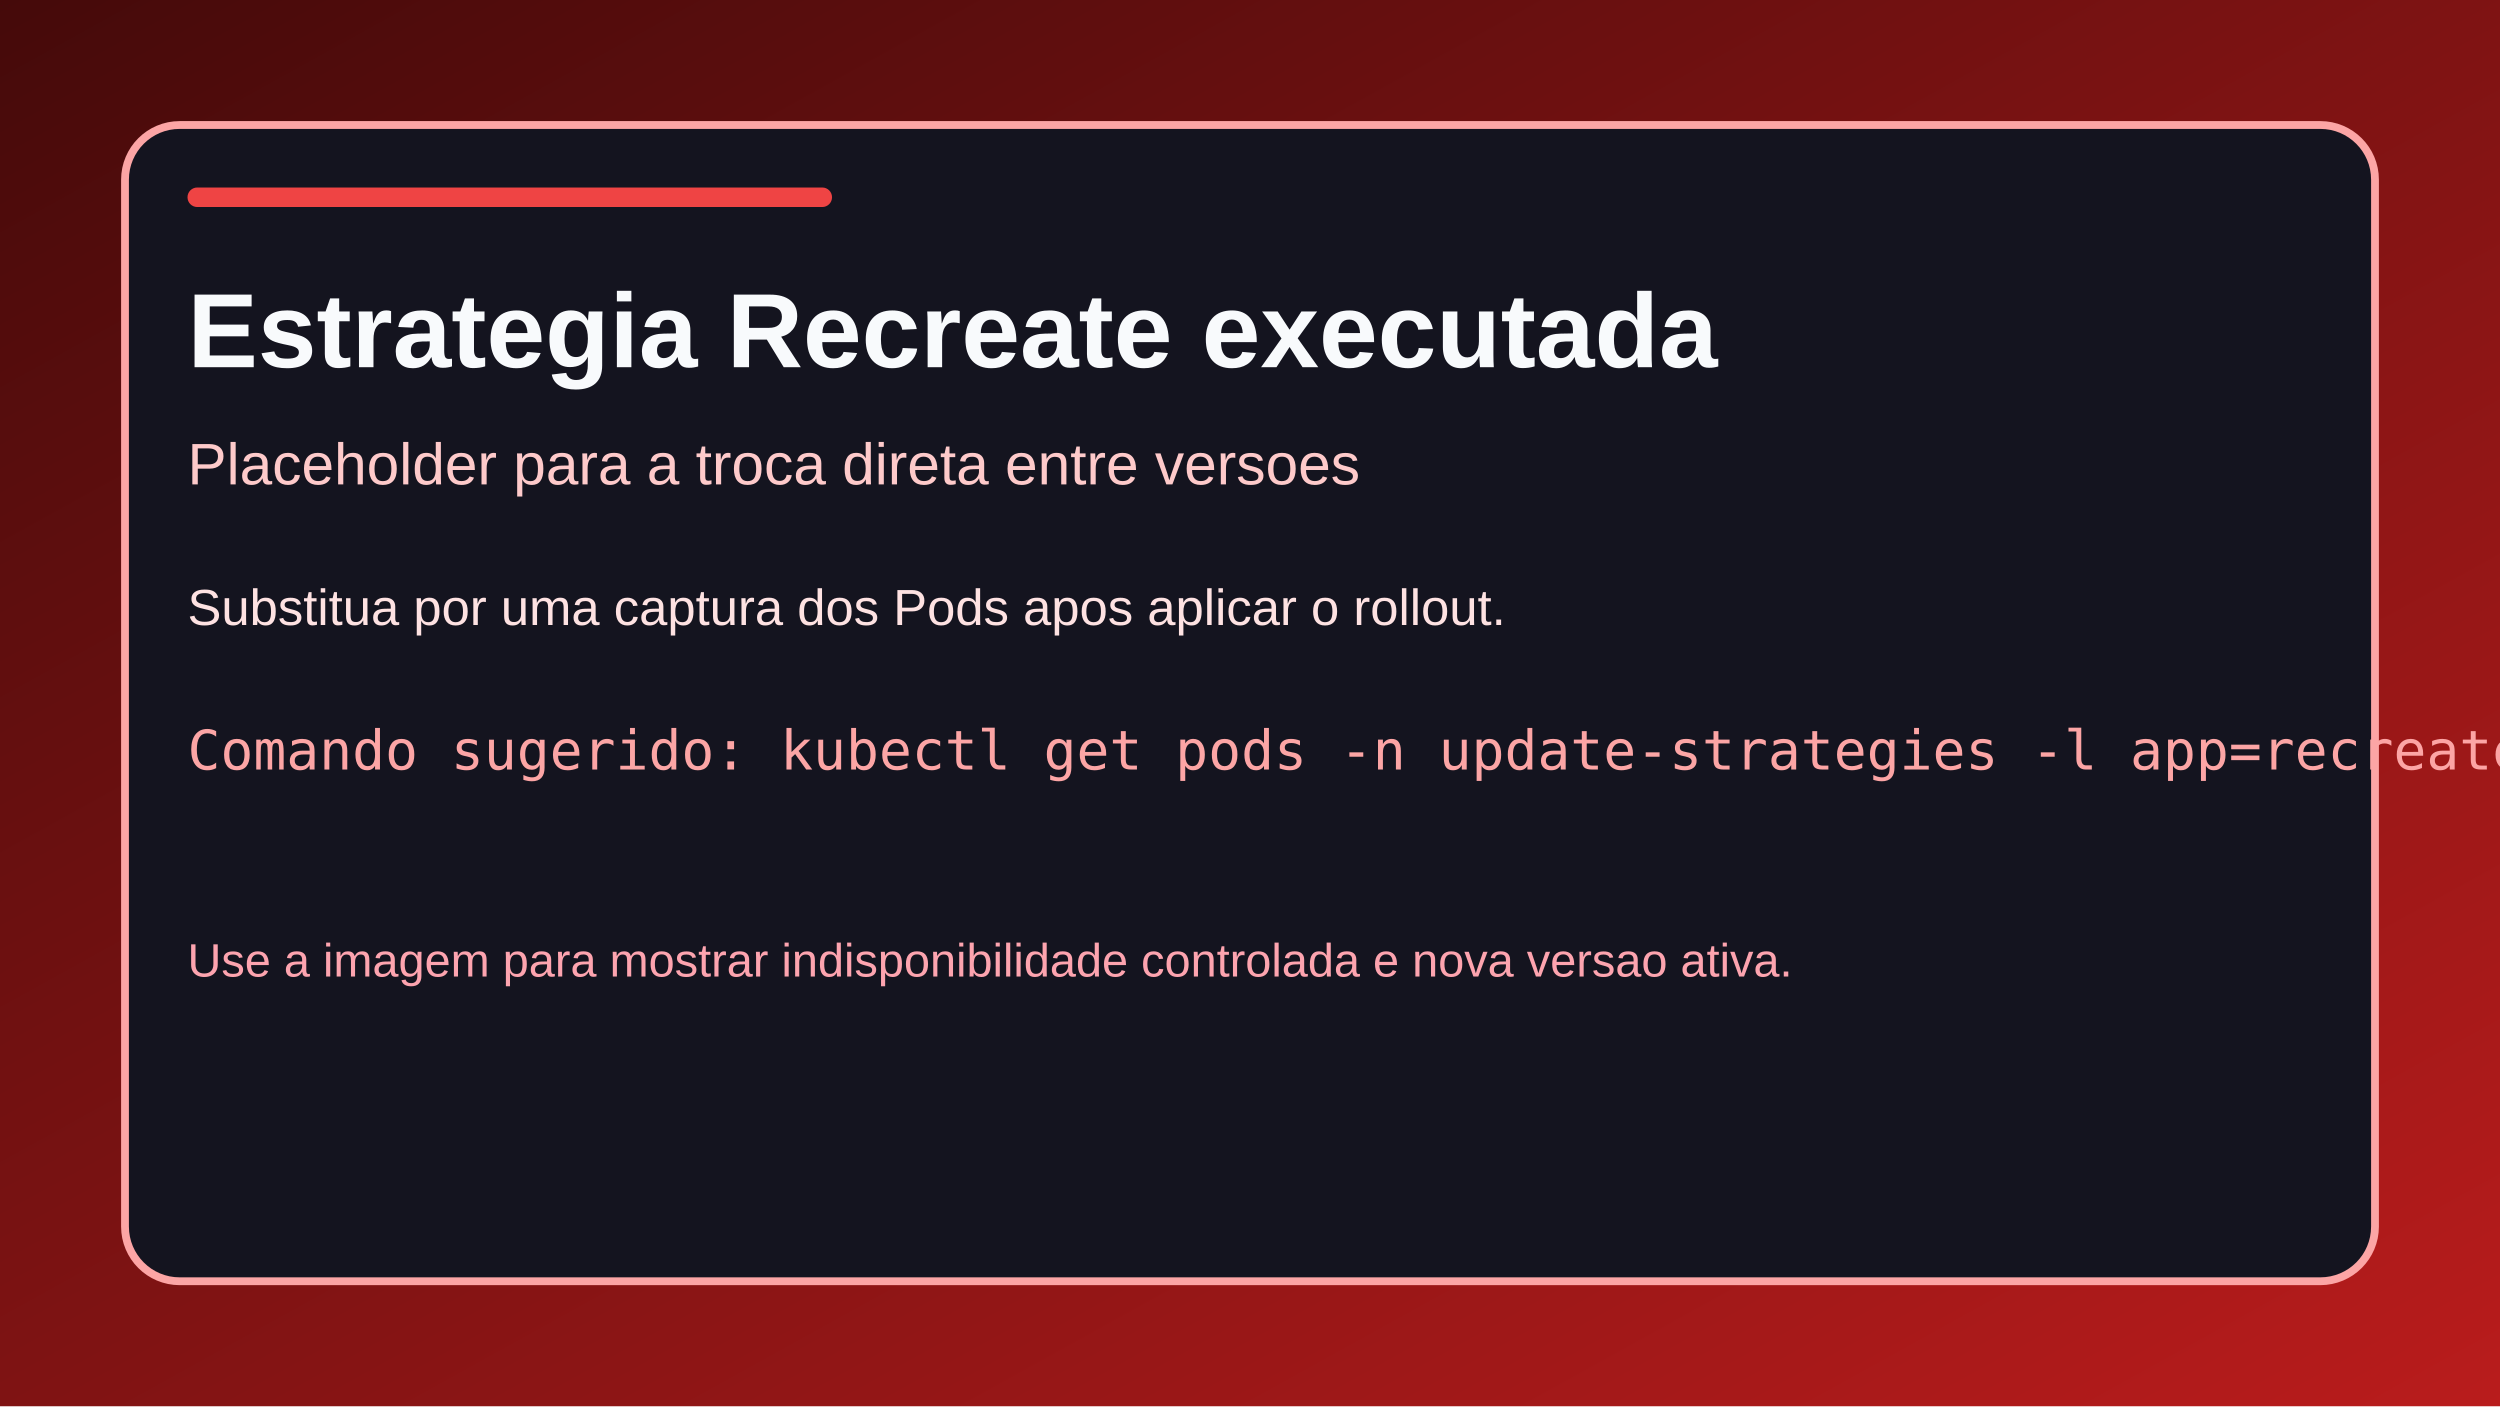
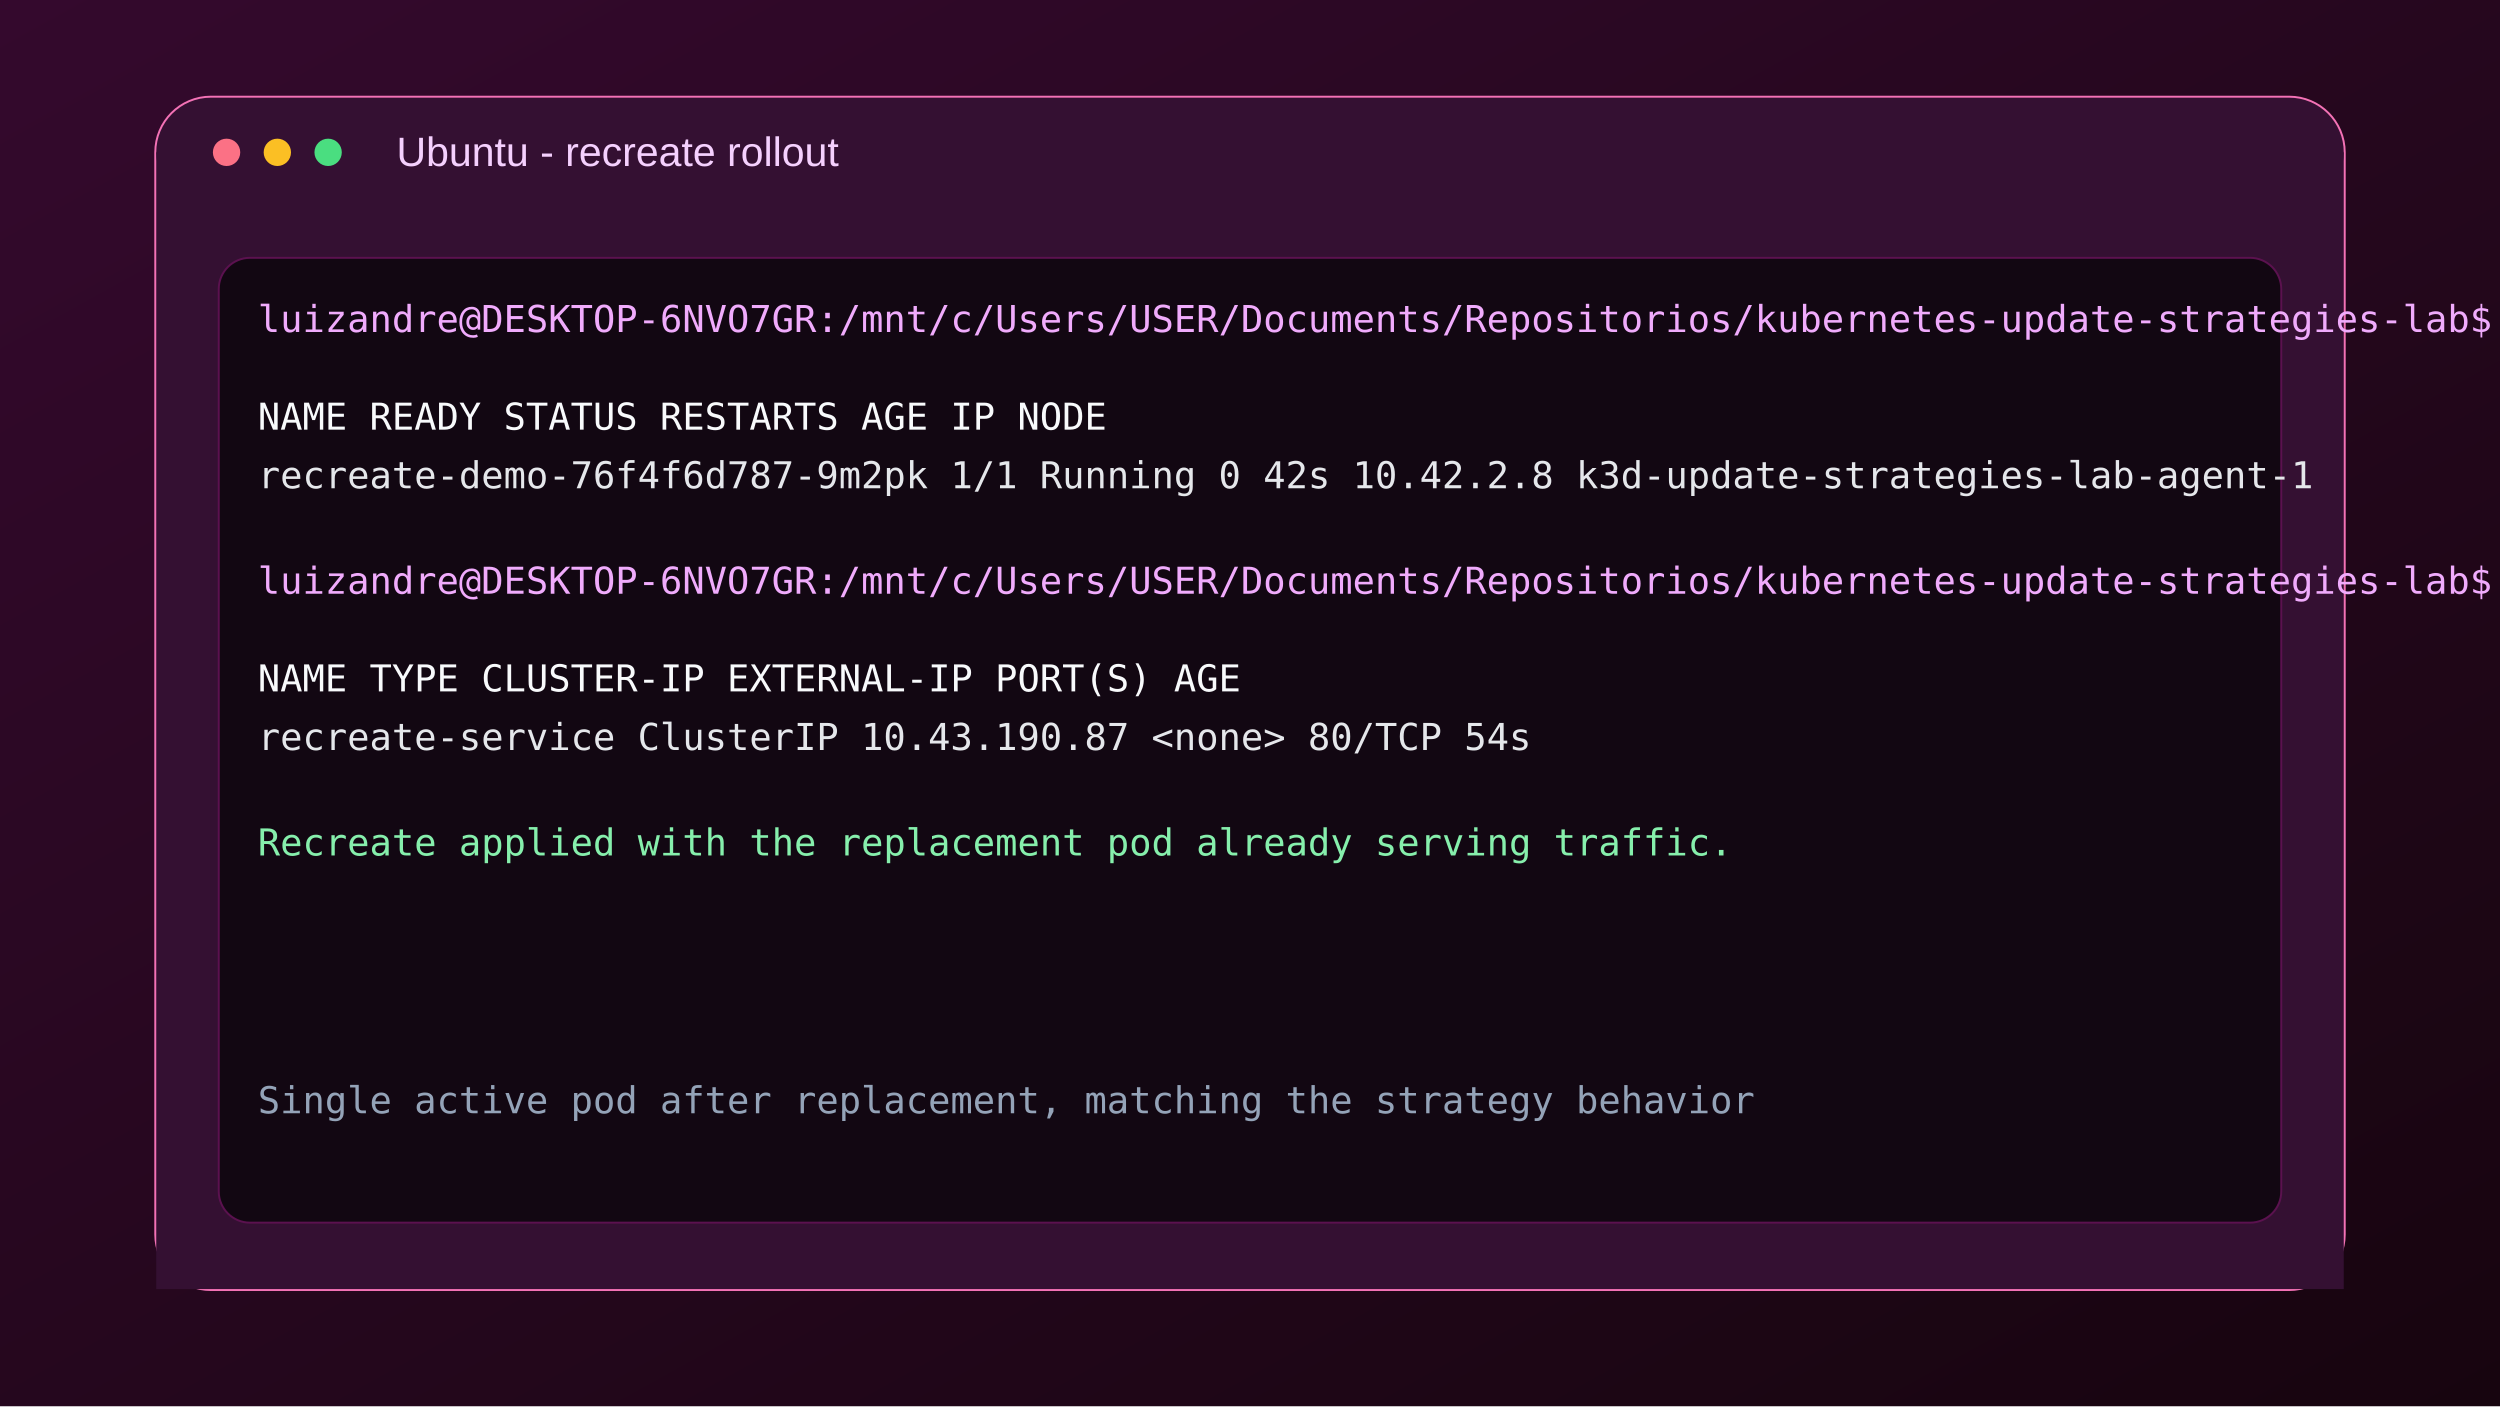
<svg xmlns="http://www.w3.org/2000/svg" width="1280" height="720" viewBox="0 0 1280 720" role="img" aria-labelledby="title desc">
  <defs>
    <linearGradient id="bg" x1="0" x2="1" y1="0" y2="1">
-       <stop offset="0%" stop-color="#450a0a" />
-       <stop offset="100%" stop-color="#b91c1c" />
+       <stop offset="0%" stop-color="#34092d" />
+       <stop offset="100%" stop-color="#17050f" />
    </linearGradient>
  </defs>
  <rect width="1280" height="720" fill="url(#bg)" />
-   <rect x="64" y="64" width="1152" height="592" rx="28" fill="#14141f" stroke="#fca5a5" stroke-width="4" />
-   <rect x="96" y="96" width="330" height="10" rx="5" fill="#ef4444" />
-   <text x="96" y="188" fill="#f8fafc" font-family="Segoe UI, Arial, sans-serif" font-size="54" font-weight="700">Estrategia Recreate executada</text>
-   <text x="96" y="248" fill="#fecaca" font-family="Segoe UI, Arial, sans-serif" font-size="30">Placeholder para a troca direta entre versoes</text>
-   <text x="96" y="320" fill="#fee2e2" font-family="Segoe UI, Arial, sans-serif" font-size="26">Substitua por uma captura dos Pods apos aplicar o rollout.</text>
-   <text x="96" y="394" fill="#fca5a5" font-family="Consolas, Monaco, monospace" font-size="28">Comando sugerido: kubectl get pods -n update-strategies -l app=recreate-demo -o wide</text>
-   <text x="96" y="500" fill="#fda4af" font-family="Segoe UI, Arial, sans-serif" font-size="24">Use a imagem para mostrar indisponibilidade controlada e nova versao ativa.</text>
+   <rect x="90" y="62" width="1100" height="596" rx="30" fill="#000000" opacity="0.28" />
+   <rect x="80" y="50" width="1120" height="610" rx="28" fill="#1a0a18" stroke="#f472b6" stroke-width="2" />
+   <rect x="80" y="50" width="1120" height="56" rx="28" fill="#341032" />
+   <rect x="80" y="78" width="1120" height="582" fill="#341032" />
+   <circle cx="116" cy="78" r="7" fill="#fb7185" />
+   <circle cx="142" cy="78" r="7" fill="#fbbf24" />
+   <circle cx="168" cy="78" r="7" fill="#4ade80" />
+   <text x="203" y="85" fill="#f5d0fe" font-family="Segoe UI, Arial, sans-serif" font-size="21">Ubuntu - recreate rollout</text>
+   <rect x="112" y="132" width="1056" height="494" rx="16" fill="#120712" stroke="#5b114f" />
+   <g font-family="Cascadia Code, Consolas, monospace" font-size="19">
+     <text x="132" y="170" fill="#f0abfc">luizandre@DESKTOP-6NVO7GR:/mnt/c/Users/USER/Documents/Repositorios/kubernetes-update-strategies-lab$ kubectl get pods -n update-strategies -l app=recreate-demo -o wide</text>
+     <text x="132" y="220" fill="#f8fafc">NAME                            READY   STATUS    RESTARTS   AGE   IP         NODE</text>
+     <text x="132" y="250" fill="#e5e7eb">recreate-demo-76f4f6d787-9m2pk  1/1     Running   0          42s   10.42.2.8  k3d-update-strategies-lab-agent-1</text>
+     <text x="132" y="304" fill="#f0abfc">luizandre@DESKTOP-6NVO7GR:/mnt/c/Users/USER/Documents/Repositorios/kubernetes-update-strategies-lab$ kubectl get svc recreate-service -n update-strategies</text>
+     <text x="132" y="354" fill="#f8fafc">NAME               TYPE        CLUSTER-IP      EXTERNAL-IP   PORT(S)   AGE</text>
+     <text x="132" y="384" fill="#e5e7eb">recreate-service   ClusterIP   10.43.190.87   &lt;none&gt;        80/TCP    54s</text>
+     <text x="132" y="438" fill="#86efac">Recreate applied with the replacement pod already serving traffic.</text>
+     <text x="132" y="570" fill="#94a3b8">Single active pod after replacement, matching the strategy behavior</text>
+   </g>
</svg>
